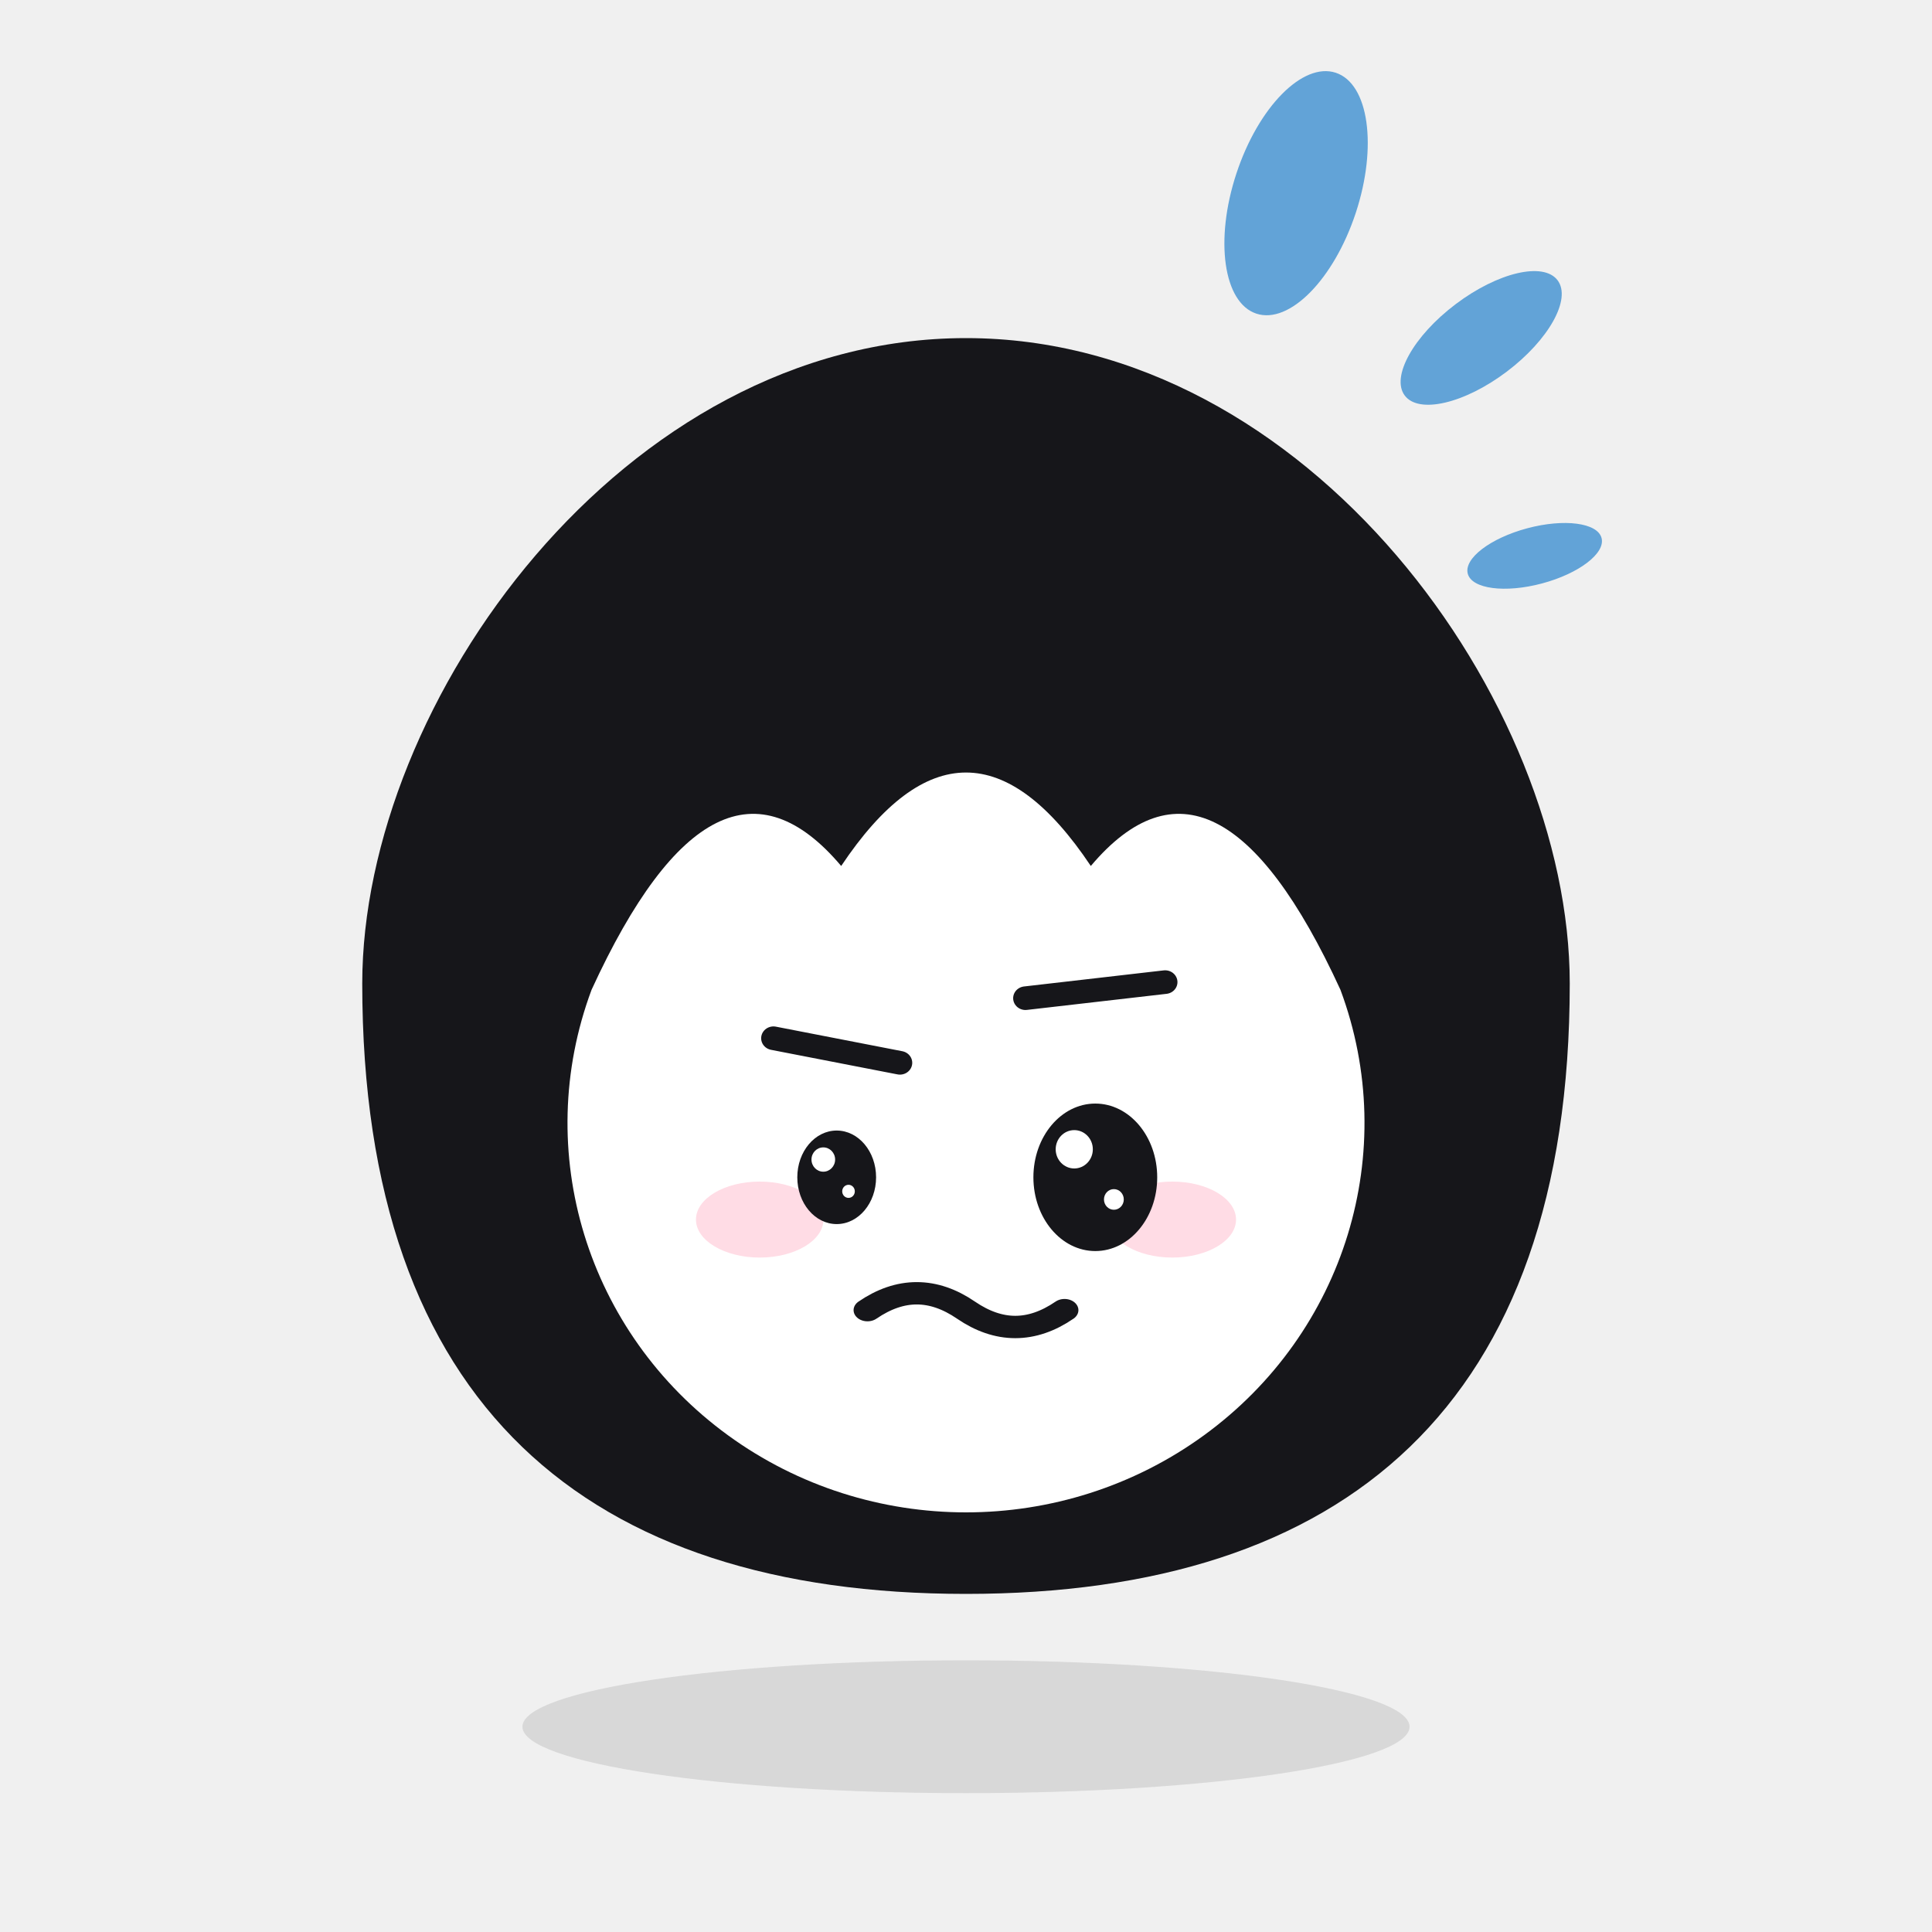
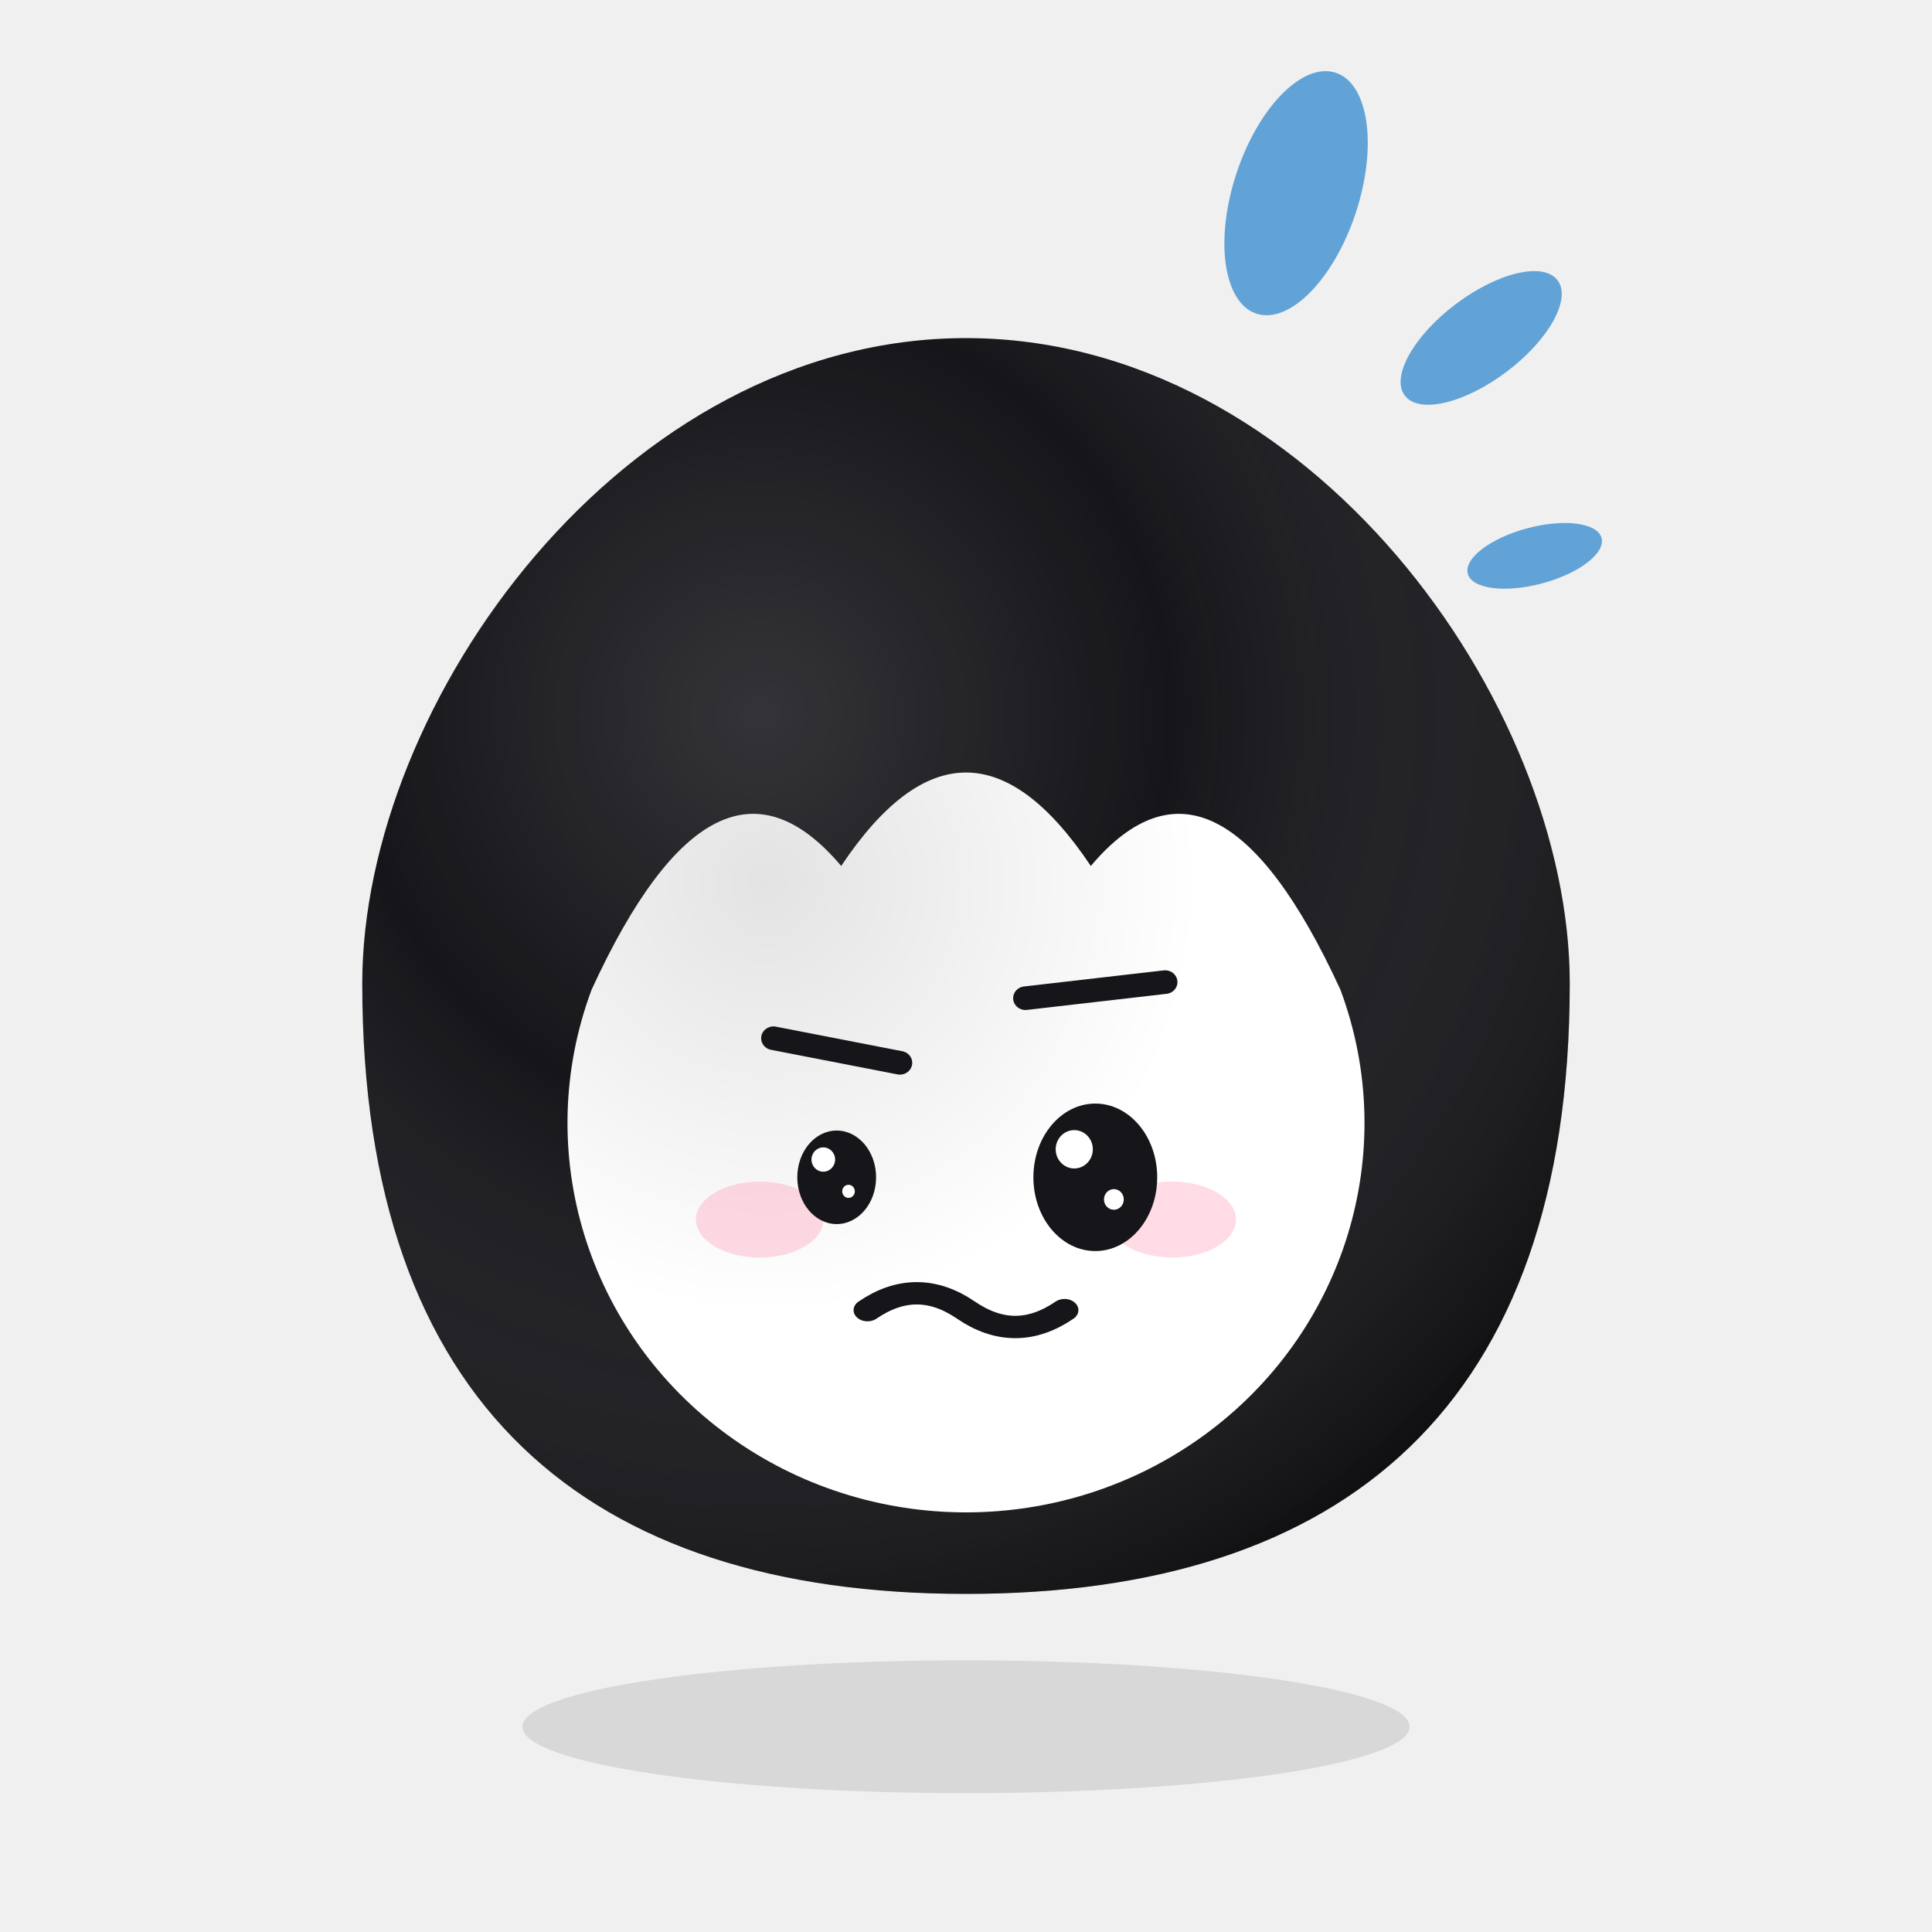
<svg xmlns="http://www.w3.org/2000/svg" width="320" height="320" viewBox="0 0 320 320">
  <defs>
+     <radialGradient id="bg0" gradientUnits="userSpaceOnUse" cx="-34" cy="-41.6" r="162" fx="-34" fy="-41.6">
+       <stop offset="0" stop-color="rgba(255,255,255,0.13)" />
+       <stop offset="0.42" stop-color="rgba(255,255,255,0)" />
+       <stop offset="1" stop-color="rgba(0,0,0,0.26)" />
+     </radialGradient>
    <clipPath id="bc1">
+       <path d="M62.02 3.941C71.993 30.718 62.802 60.717 39.412 77.734C16.023 94.75 -16.023 94.75 -39.412 77.734C-62.802 60.717 -71.993 30.718 -62.02 3.941Q-41.346 -41.061 -20.673 -16.567Q0 -47.525 20.673 -16.567Q41.346 -41.061 62.02 3.941Z" transform="matrix(1 0 0 1 160 160)" />
+     </clipPath>
+     <radialGradient id="bg1" gradientUnits="userSpaceOnUse" cx="-33" cy="-13.987" r="119.318" fx="-33" fy="-13.987">
+       <stop offset="0" stop-color="rgba(0,0,0,0.109)" />
+       <stop offset="0.6" stop-color="rgba(0,0,0,0)" />
+     </radialGradient>
+     <clipPath id="bc2">
      <path d="M62.02 3.941C71.993 30.718 62.802 60.717 39.412 77.734C16.023 94.75 -16.023 94.75 -39.412 77.734C-62.802 60.717 -71.993 30.718 -62.02 3.941Q-41.346 -41.061 -20.673 -16.567Q0 -47.525 20.673 -16.567Q41.346 -41.061 62.02 3.941Z" transform="matrix(1 0 0 1 160 160)" />
    </clipPath>
  </defs>
  <path d="M73.467 126C73.467 132.075 40.575 137 0 137C-40.575 137 -73.467 132.075 -73.467 126C-73.467 119.925 -40.575 115 0 115C40.575 115 73.467 119.925 73.467 126" fill="rgba(22,22,26,0.13)" fill-opacity="0.857" transform="matrix(1 0 0 1 160 160)" />
  <path d="M0 -104C56.792 -104 100 -43.68 100 2.912C100 72.8 62.674 104 0 104C-62.674 104 -100 72.8 -100 2.912C-100 -43.68 -56.792 -104 0 -104Z" fill="#16161A" transform="matrix(1 0 0 1 160 160)" />
+   <path d="M0 -104C56.792 -104 100 -43.68 100 2.912C100 72.8 62.674 104 0 104C-62.674 104 -100 72.8 -100 2.912C-100 -43.68 -56.792 -104 0 -104Z" fill="url(#bg0)" transform="matrix(1 0 0 1 160 160)" />
  <path d="M62.02 3.941C71.993 30.718 62.802 60.717 39.412 77.734C16.023 94.75 -16.023 94.75 -39.412 77.734C-62.802 60.717 -71.993 30.718 -62.02 3.941Q-41.346 -41.061 -20.673 -16.567Q0 -47.525 20.673 -16.567Q41.346 -41.061 62.02 3.941Z" fill="#FFFFFF" transform="matrix(1 0 0 1 160 160)" />
+   <g clip-path="url(#bc1)">
+     <path d="M62.02 3.941C71.993 30.718 62.802 60.717 39.412 77.734C16.023 94.75 -16.023 94.75 -39.412 77.734C-62.802 60.717 -71.993 30.718 -62.02 3.941Q-41.346 -41.061 -20.673 -16.567Q0 -47.525 20.673 -16.567Q41.346 -41.061 62.02 3.941Z" fill="url(#bg1)" transform="matrix(1 0 0 1 160 160)" />
+   </g>
  <path d="M11.5 0C11.5 3.866 6.351 7 0 7C-6.351 7 -11.5 3.866 -11.5 0C-11.5 -3.866 -6.351 -7 0 -7C6.351 -7 11.5 -3.866 11.5 0" fill="rgba(255,138,168,0.42)" fill-opacity="0.7" transform="matrix(0.918 0 0 0.899 125.83 202)" />
  <path d="M11.5 0C11.5 3.866 6.351 7 0 7C-6.351 7 -11.5 3.866 -11.5 0C-11.5 -3.866 -6.351 -7 0 -7C6.351 -7 11.5 -3.866 11.5 0" fill="rgba(255,138,168,0.42)" fill-opacity="0.7" transform="matrix(0.918 0 0 0.899 194.17 202)" />
-   <g clip-path="url(#bc1)">
+   <g clip-path="url(#bc2)">
    <path d="M6.72 0C6.72 4.595 3.711 8.32 0 8.32C-3.711 8.32 -6.72 4.595 -6.72 0C-6.72 -4.595 -3.711 -8.32 0 -8.32C3.711 -8.32 6.72 -4.595 6.72 0" fill="#16161A" transform="matrix(0.971 0 0 0.931 138.583 195)" />
    <path d="M-0.269 -3.162C-0.269 -1.967 -1.171 -0.998 -2.285 -0.998C-3.398 -0.998 -4.301 -1.967 -4.301 -3.162C-4.301 -4.356 -3.398 -5.325 -2.285 -5.325C-1.171 -5.325 -0.269 -4.356 -0.269 -3.162" fill="#FFFFFF" transform="matrix(0.971 0 0 0.931 138.583 195)" />
    <path d="M3.091 2.496C3.091 3.139 2.61 3.661 2.016 3.661C1.422 3.661 0.941 3.139 0.941 2.496C0.941 1.853 1.422 1.331 2.016 1.331C2.61 1.331 3.091 1.853 3.091 2.496" fill="#FFFFFF" transform="matrix(0.971 0 0 0.931 138.583 195)" />
    <path d="M10.56 0C10.56 7.246 5.832 13.12 0 13.12C-5.832 13.12 -10.56 7.246 -10.56 0C-10.56 -7.246 -5.832 -13.12 0 -13.12C5.832 -13.12 10.56 -7.246 10.56 0" fill="#16161A" transform="matrix(0.971 0 0 0.931 181.417 195)" />
    <path d="M-0.422 -4.986C-0.422 -3.102 -1.841 -1.574 -3.59 -1.574C-5.34 -1.574 -6.758 -3.102 -6.758 -4.986C-6.758 -6.87 -5.34 -8.397 -3.59 -8.397C-1.841 -8.397 -0.422 -6.87 -0.422 -4.986" fill="#FFFFFF" transform="matrix(0.971 0 0 0.931 181.417 195)" />
    <path d="M4.858 3.936C4.858 4.95 4.101 5.773 3.168 5.773C2.235 5.773 1.478 4.95 1.478 3.936C1.478 2.922 2.235 2.099 3.168 2.099C4.101 2.099 4.858 2.922 4.858 3.936" fill="#FFFFFF" transform="matrix(0.971 0 0 0.931 181.417 195)" />
    <path d="M-11 0L11 0" fill="none" stroke="#16161A" stroke-width="4.2" stroke-linecap="round" stroke-linejoin="round" transform="matrix(0.952 0.185 -0.193 0.913 138.583 174)" />
    <path d="M-12 0L12 0" fill="none" stroke="#16161A" stroke-width="4.2" stroke-linecap="round" stroke-linejoin="round" transform="matrix(0.964 -0.111 0.116 0.924 181.417 164)" />
    <path d="M-16.32 0Q-8.16 -6.936 0 0Q8.16 6.936 16.32 0" fill="none" stroke="#16161A" stroke-width="4.6" stroke-linecap="round" stroke-linejoin="round" transform="matrix(1 0 0 0.805 160 217)" />
  </g>
  <path d="M10.407 0C10.407 11.598 5.748 21 0 21C-5.748 21 -10.407 11.598 -10.407 0C-10.407 -11.598 -5.748 -21 0 -21C5.748 -21 10.407 -11.598 10.407 0" fill="#1478C9" fill-opacity="0.644" transform="matrix(0.95 0.313 -0.313 0.95 214.672 32)" />
  <path d="M7.013 0C7.013 8.759 3.873 15.859 0 15.859C-3.873 15.859 -7.013 8.759 -7.013 0C-7.013 -8.759 -3.873 -15.859 0 -15.859C3.873 -15.859 7.013 -8.759 7.013 0" fill="#1478C9" fill-opacity="0.644" transform="matrix(0.602 0.798 -0.798 0.602 245.33 55.971)" />
  <path d="M4.73 0C4.73 6.334 2.612 11.469 0 11.469C-2.612 11.469 -4.73 6.334 -4.73 0C-4.73 -6.334 -2.612 -11.469 0 -11.469C2.612 -11.469 4.73 -6.334 4.73 0" fill="#1478C9" fill-opacity="0.644" transform="matrix(0.258 0.966 -0.966 0.258 254.188 92.067)" />
</svg>
